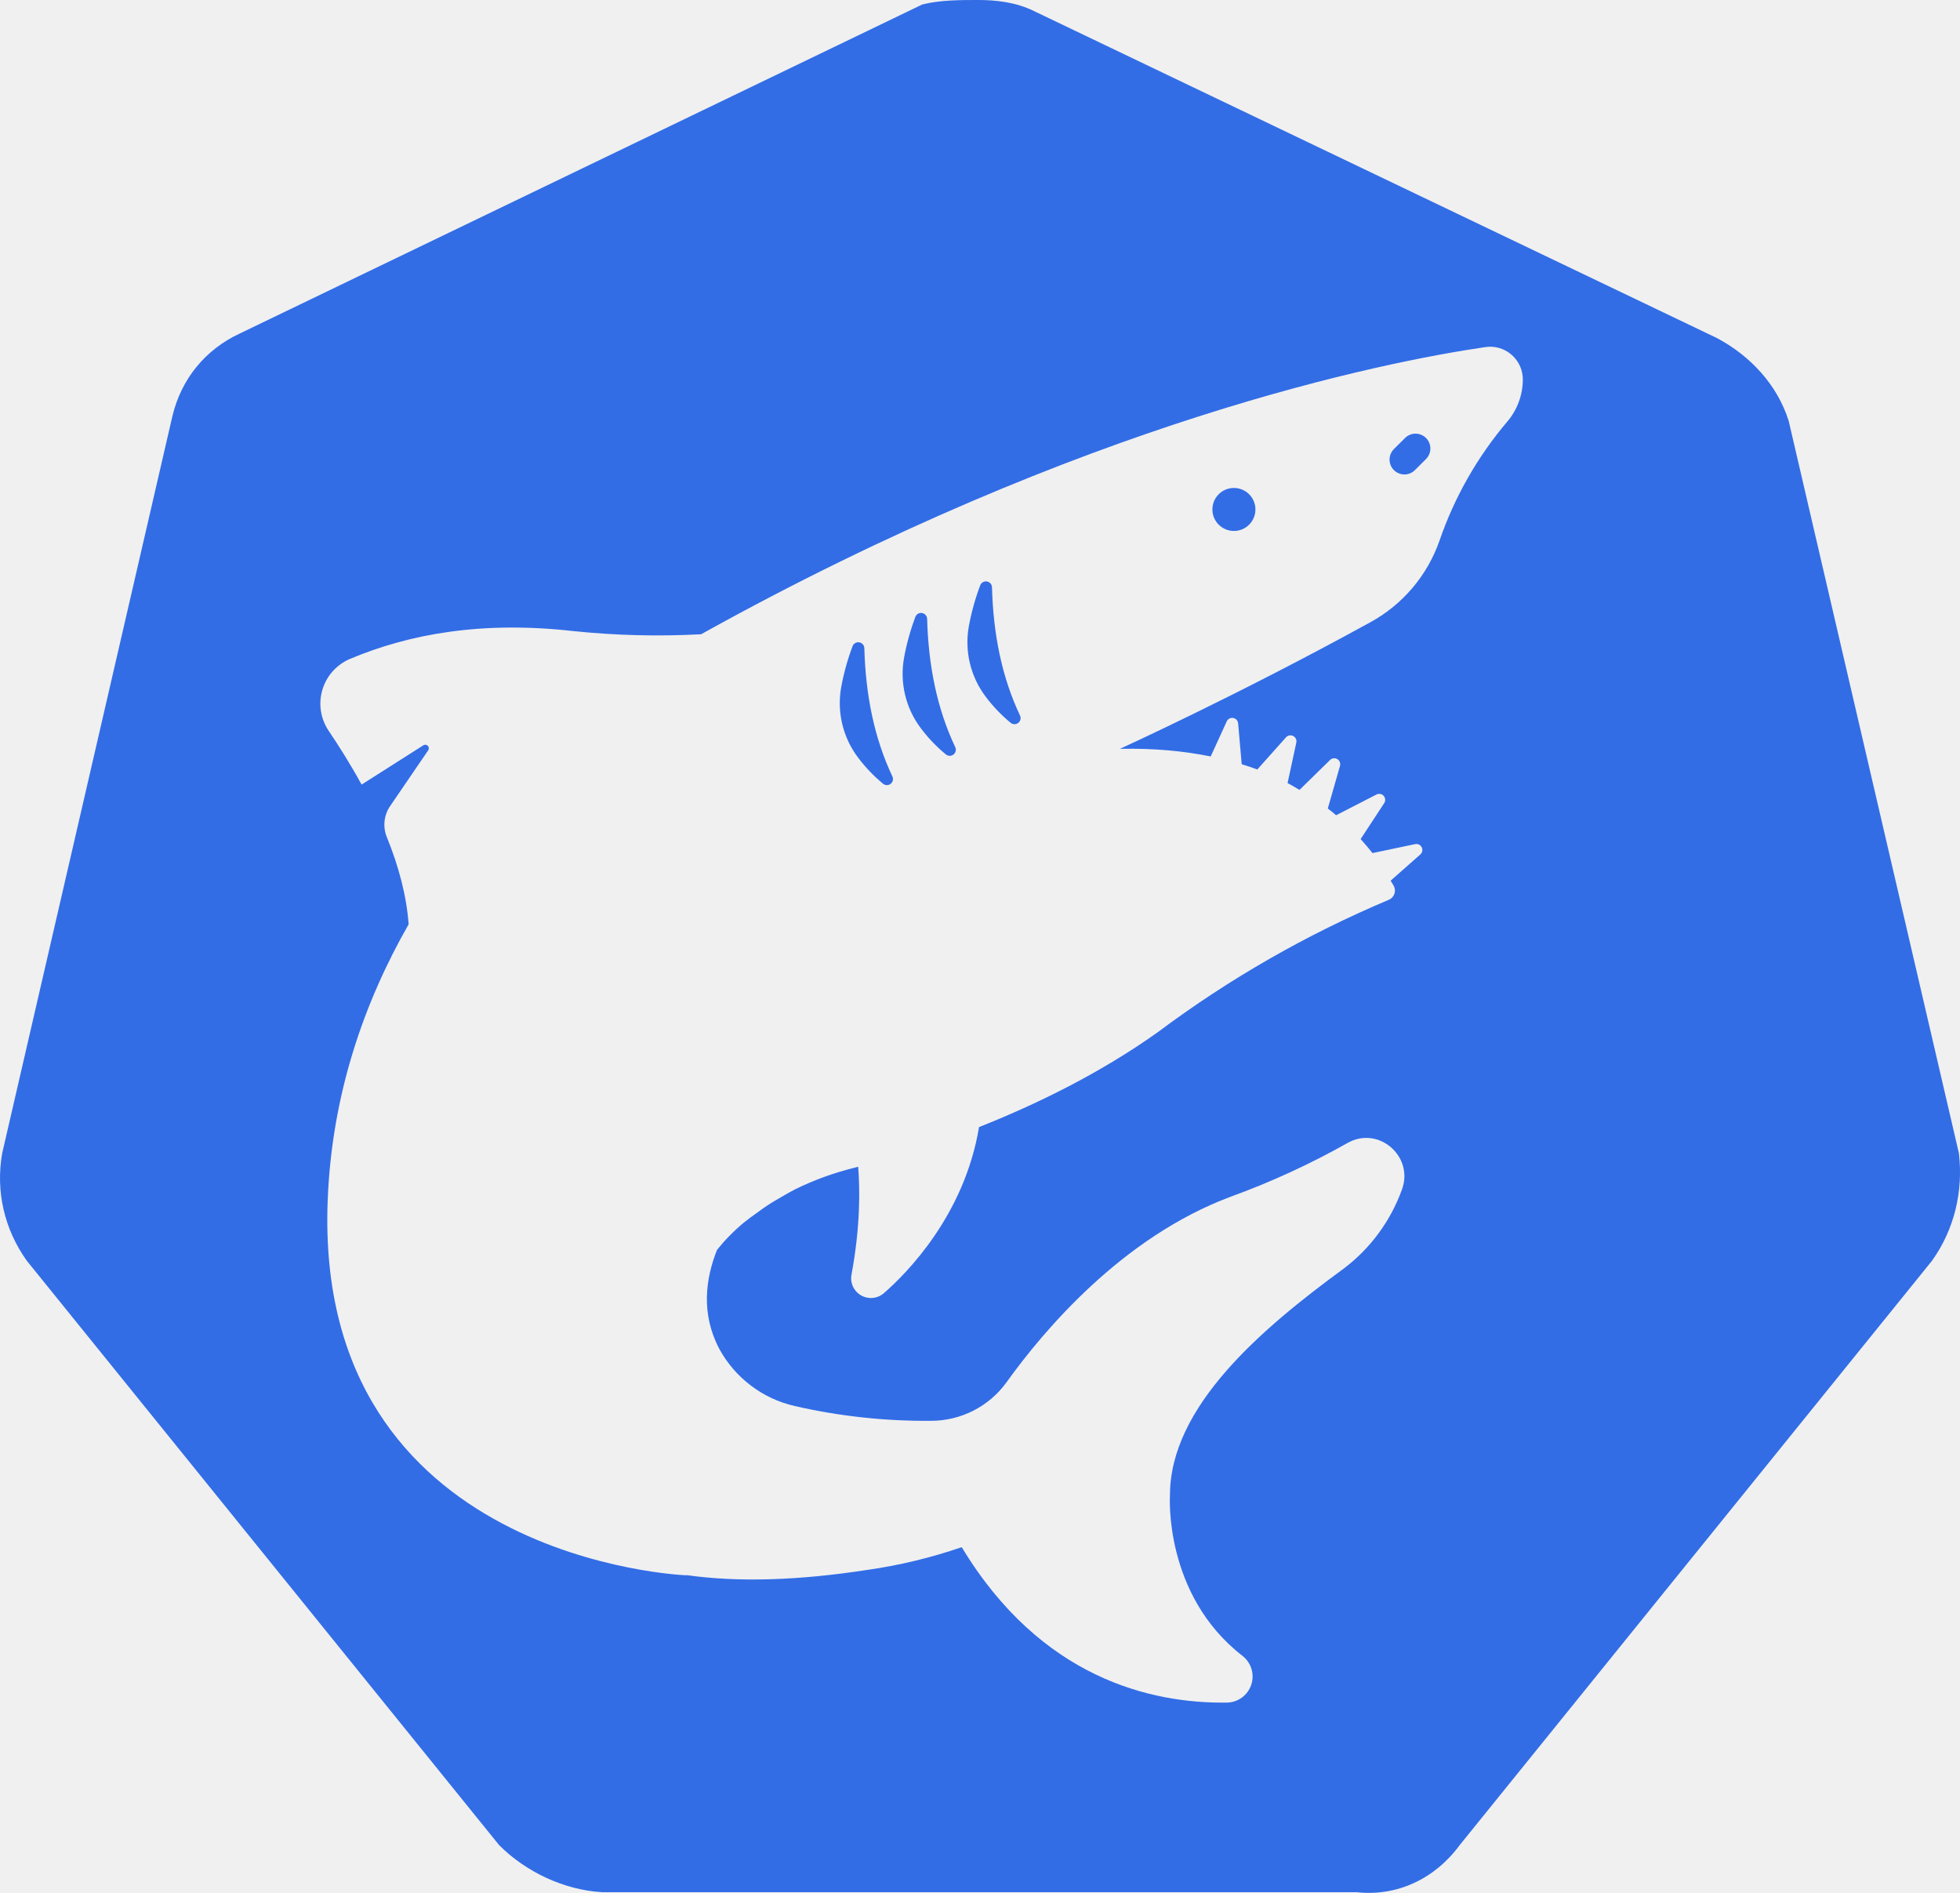
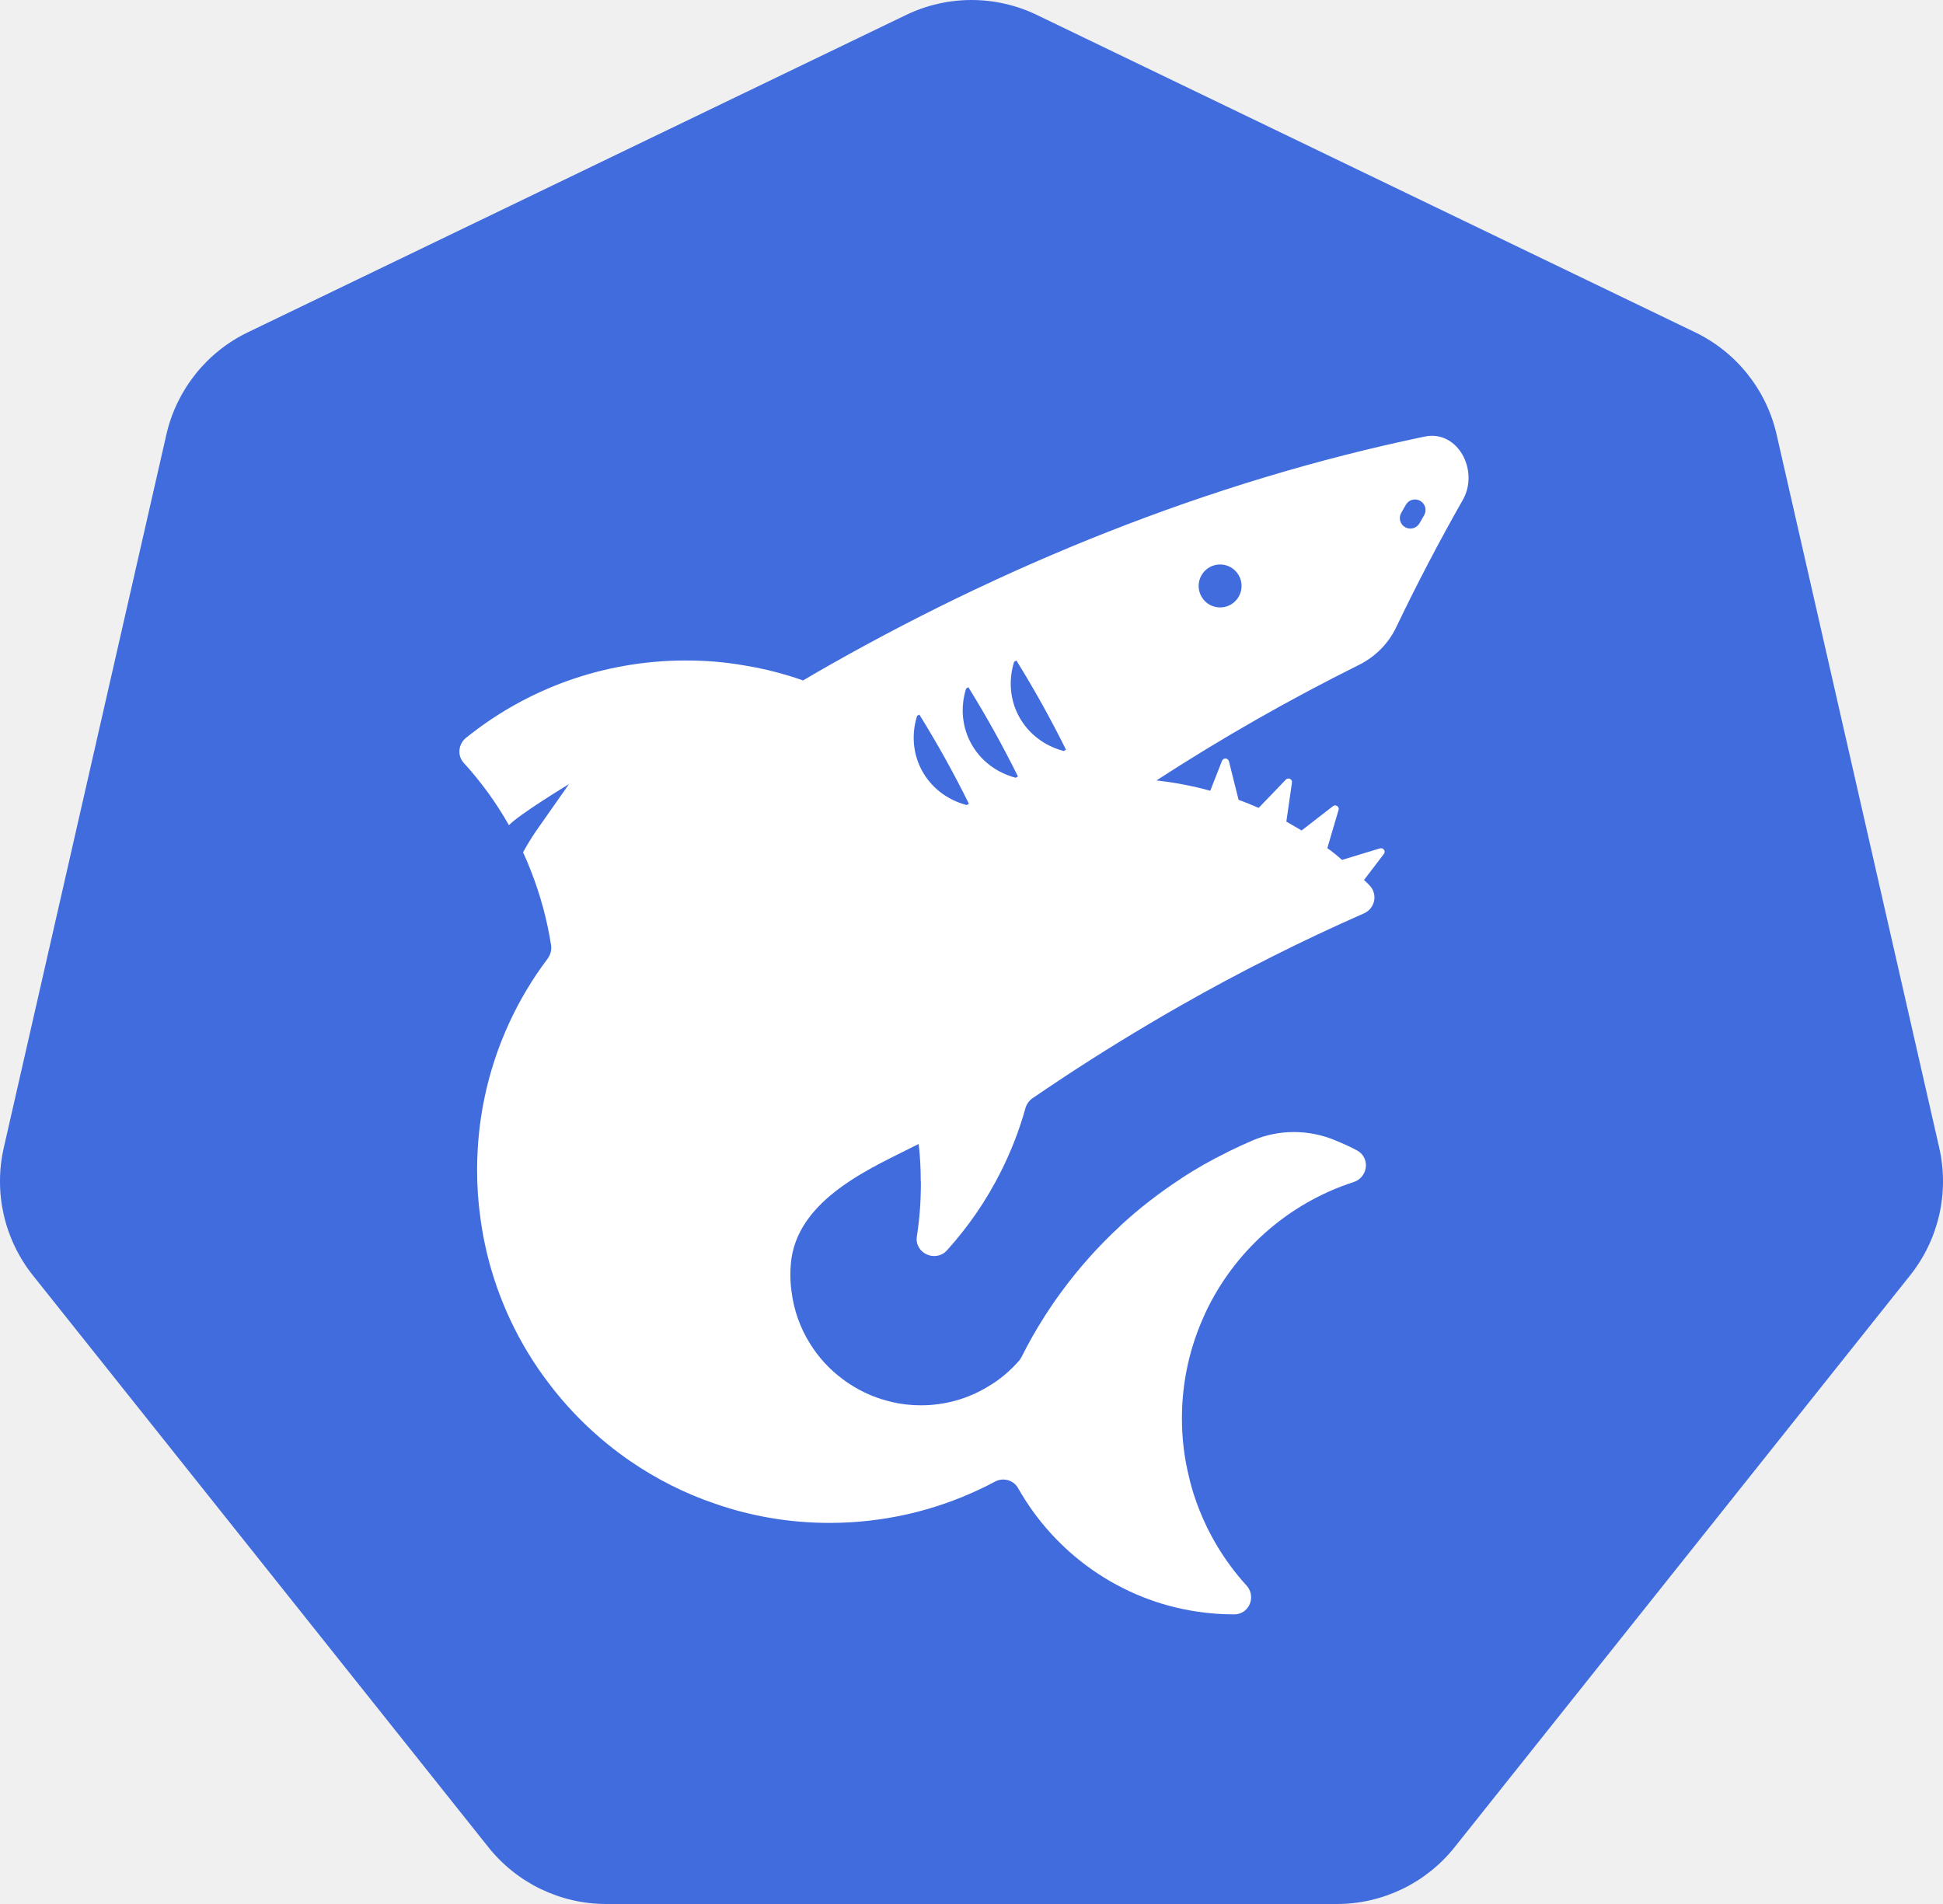
- <svg xmlns="http://www.w3.org/2000/svg" version="1.1" id="Layer_1" x="0px" y="0px" viewBox="0 0 87.547 84.53" xml:space="preserve" width="87.547" height="84.53">
-   <defs id="defs27" />
-   <style type="text/css" id="style2">
- 	.st0{fill:#326DE6;}
- 	.st1{fill:#FFFFFF;}
- 	.st2{fill:#326DE5;}
- </style>
-   <g id="Layer_2" transform="translate(0.09743584)">
-     <g id="Layer_1-2">
-       <path style="fill:#326de6" d="M 43.697 0 C 42.897 0 41.997 -0.001 41.197 0.199 L 10.697 14.9 C 9.197 15.6 8.097 16.9 7.697 18.6 L 0.098 51.5 C -0.202 53.2 0.197 54.901 1.197 56.301 L 22.297 82.4 C 23.497 83.6 25.196 84.4 26.896 84.5 L 60.598 84.5 C 62.398 84.7 64.097 83.9 65.197 82.4 L 86.297 56.301 C 87.297 54.901 87.698 53.2 87.498 51.5 L 79.896 18.801 C 79.396 17.201 78.197 15.9 76.697 15.1 L 46.197 0.5 C 45.397 0.1 44.497 0 43.697 0 z M 66.516 15.484 A 1.462 1.462 0 0 1 68.02 16.947 A 2.913 2.913 0 0 1 67.322 18.832 A 16.524 16.524 0 0 0 64.301 24.135 A 6.65 6.65 0 0 1 61.211 27.787 C 55.293 31.042 50.023 33.441 50.023 33.441 C 51.548 33.408 52.888 33.54 54.078 33.781 L 54.795 32.213 A 0.267 0.267 0 0 1 55.303 32.299 L 55.463 34.127 C 55.704 34.201 55.934 34.28 56.16 34.363 L 57.441 32.928 A 0.267 0.267 0 0 1 57.902 33.162 L 57.512 34.971 C 57.702 35.067 57.868 35.174 58.045 35.275 L 59.41 33.938 A 0.267 0.267 0 0 1 59.854 34.201 L 59.309 36.104 C 59.44 36.204 59.558 36.305 59.68 36.406 L 61.484 35.48 A 0.267 0.267 0 0 1 61.828 35.865 L 60.775 37.471 C 60.969 37.685 61.146 37.894 61.305 38.096 L 63.213 37.695 A 0.267 0.267 0 0 1 63.443 38.156 L 62.115 39.328 C 62.156 39.402 62.231 39.511 62.262 39.574 A 0.446 0.446 0 0 1 62.029 40.184 A 48.93 48.93 0 0 0 51.715 46.094 C 49.086 47.966 46.208 49.351 43.73 50.332 C 43.076 54.285 40.474 56.886 39.479 57.75 A 0.88 0.88 0 0 1 38.635 57.924 A 0.88 0.88 0 0 1 38.033 56.926 C 38.437 54.751 38.409 53.112 38.332 52.102 C 38.291 52.112 38.202 52.139 38.164 52.148 A 13.074 13.074 0 0 0 35.508 53.115 A 11.896 11.896 0 0 0 34.857 53.48 A 11.839 11.839 0 0 0 34.33 53.795 A 11.896 11.896 0 0 0 33.838 54.141 A 11.839 11.839 0 0 0 33.229 54.594 C 32.992 54.79 32.769 54.998 32.559 55.213 C 32.369 55.407 32.195 55.609 32.027 55.816 C 31.509 57.118 31.307 58.672 32.125 60.229 A 5.138 5.138 0 0 0 35.498 62.789 A 26.203 26.203 0 0 0 41.576 63.449 A 4.158 4.158 0 0 0 44.961 61.725 C 46.624 59.406 50.13 55.253 54.955 53.447 A 34.752 34.752 0 0 0 60.174 51.051 C 61.57 50.243 63.193 51.655 62.607 53.158 A 7.702 7.702 0 0 1 60.02 56.652 C 56.332 59.349 52.258 62.817 52.258 66.779 C 52.258 66.779 51.966 71.211 55.502 73.949 A 1.166 1.166 0 0 1 54.793 76.033 C 51.437 76.076 46.506 74.963 42.957 69.092 A 22.909 22.909 0 0 1 38.742 70.107 L 38.738 70.107 C 35.664 70.582 32.957 70.666 30.652 70.338 L 30.656 70.348 C 30.656 70.348 14.042 69.733 14.635 53.652 C 14.812 48.858 16.281 44.725 18.252 41.277 C 18.16 39.987 17.797 38.656 17.281 37.389 A 1.47 1.47 0 0 1 17.422 36.002 L 19.127 33.506 A 0.159 0.159 0 0 0 18.912 33.281 L 16.152 35.037 C 15.659 34.138 15.146 33.324 14.689 32.648 A 2.17 2.17 0 0 1 15.625 29.428 C 18.292 28.307 21.524 27.723 25.607 28.182 A 36.481 36.481 0 0 0 31.316 28.324 C 48.431 18.814 61.805 16.164 66.346 15.5 A 1.462 1.462 0 0 1 66.516 15.484 z M 63.24 19.365 A 0.664 0.664 0 0 0 62.76 19.559 L 62.262 20.053 A 0.664 0.664 0 0 0 62.73 21.188 A 0.662 0.662 0 0 0 63.199 20.994 L 63.695 20.5 A 0.664 0.664 0 0 0 63.24 19.365 z M 55.115 21.791 A 0.96 0.96 0 0 0 54.154 22.75 A 0.96 0.96 0 0 0 55.115 23.711 A 0.96 0.96 0 0 0 56.076 22.75 A 0.96 0.96 0 0 0 55.115 21.791 z M 44.02 25.963 A 0.271 0.271 0 0 0 43.783 26.139 A 10.6 10.6 0 0 0 43.273 27.977 A 4.031 4.031 0 0 0 44.033 31.119 A 6.867 6.867 0 0 0 45.146 32.281 A 0.272 0.272 0 0 0 45.564 31.959 C 44.75 30.244 44.365 28.318 44.309 26.225 A 0.271 0.271 0 0 0 44.02 25.963 z M 41.123 27.373 A 0.271 0.271 0 0 0 40.887 27.547 A 10.6 10.6 0 0 0 40.379 29.387 A 4.031 4.031 0 0 0 41.137 32.529 A 6.845 6.845 0 0 0 42.25 33.691 A 0.272 0.272 0 0 0 42.67 33.369 C 41.856 31.655 41.468 29.726 41.412 27.633 A 0.271 0.271 0 0 0 41.123 27.373 z M 38.318 28.682 A 0.271 0.271 0 0 0 38.082 28.855 A 10.6 10.6 0 0 0 37.572 30.695 A 4.031 4.031 0 0 0 38.332 33.838 A 6.845 6.845 0 0 0 39.445 35 A 0.272 0.272 0 0 0 39.766 35.016 C 39.768 35.014 39.771 35.012 39.773 35.01 A 0.272 0.272 0 0 0 39.863 34.678 C 39.049 32.963 38.664 31.034 38.607 28.941 A 0.271 0.271 0 0 0 38.318 28.682 z " transform="translate(-0.09743584)" id="path6" />
-     </g>
-   </g>
+ <svg xmlns="http://www.w3.org/2000/svg" width="100" height="98" viewBox="0 0 100 98" fill="none">
+   <path d="M46.636 0.769C48.762 -0.256 51.238 -0.256 53.364 0.769L87.244 17.104C89.369 18.129 90.913 20.067 91.438 22.37L99.806 59.076C100.331 61.379 99.78 63.795 98.309 65.642L74.863 95.078C73.392 96.924 71.161 98 68.802 98H31.198C28.839 98 26.608 96.924 25.137 95.078L1.691 65.642C0.22 63.795 -0.331 61.379 0.194 59.076L8.562 22.37C9.087 20.067 10.631 18.129 12.756 17.104L46.636 0.769Z" fill="#416CDE" />
+   <path d="M73.323 22.471C62.185 24.785 51.459 29.166 41.9 34.688C41.712 34.796 41.517 34.91 41.329 35.024C41.1 34.937 40.859 34.863 40.623 34.789C39.858 34.554 39.078 34.372 38.272 34.244C37.305 34.076 36.318 33.995 35.303 33.995C31.024 33.995 27.088 35.475 23.984 37.977C23.588 38.293 23.521 38.892 23.87 39.268C24.757 40.243 25.543 41.32 26.194 42.476C26.658 41.959 29.13 40.452 29.284 40.358L27.558 42.819C27.329 43.162 27.114 43.512 26.92 43.869C27.067 44.185 27.202 44.508 27.329 44.837C27.806 46.048 28.156 47.332 28.364 48.657C28.398 48.899 28.33 49.142 28.189 49.337C26.611 51.428 25.482 53.87 24.931 56.526C24.683 57.724 24.555 58.961 24.555 60.225C24.555 61.053 24.609 61.873 24.723 62.674C24.965 64.516 25.489 66.265 26.241 67.886C26.805 69.097 27.497 70.233 28.303 71.276C29.459 72.789 30.849 74.107 32.415 75.19C33.765 76.118 35.243 76.871 36.821 77.403C38.662 78.042 40.637 78.385 42.693 78.385C45.44 78.385 48.04 77.773 50.377 76.676C50.659 76.549 50.935 76.407 51.21 76.259C51.633 76.031 52.164 76.179 52.399 76.596C54.294 79.952 57.659 82.366 61.616 82.951C62.24 83.046 62.872 83.093 63.517 83.093C64.041 83.093 64.39 82.669 64.39 82.212C64.39 82.003 64.316 81.781 64.148 81.6C62.986 80.322 62.079 78.802 61.508 77.12C61.381 76.75 61.273 76.374 61.186 75.984C60.951 75.029 60.83 74.033 60.83 73.004C60.83 71.087 61.253 69.278 62.005 67.65V67.644C63.483 64.436 66.264 61.941 69.663 60.844C70.395 60.609 70.537 59.62 69.871 59.23C69.556 59.055 69.126 58.86 68.683 58.678C67.332 58.127 65.821 58.127 64.484 58.692C64.034 58.887 63.591 59.089 63.154 59.304V59.311C62.341 59.708 61.562 60.151 60.816 60.636V60.642C59.688 61.376 58.626 62.196 57.646 63.104C57.646 63.104 57.646 63.111 57.639 63.111V63.117C56.531 64.14 55.523 65.27 54.63 66.487C54.327 66.897 54.038 67.321 53.756 67.758V67.765C53.326 68.431 52.937 69.124 52.581 69.836C52.547 69.91 52.5 69.971 52.453 70.031C51.976 70.576 51.425 71.04 50.8 71.397C49.806 71.995 48.637 72.332 47.395 72.332C46.871 72.332 46.36 72.271 45.87 72.157L45.863 72.15C45.212 72.002 44.6 71.753 44.036 71.424C43.794 71.289 43.566 71.134 43.344 70.966C42.686 70.475 42.121 69.857 41.685 69.15C41.188 68.357 40.859 67.449 40.738 66.48C40.697 66.191 40.677 65.902 40.677 65.606C40.677 65.438 40.684 65.276 40.697 65.115V65.108C40.946 61.665 45.023 60.044 47.281 58.88C47.354 59.499 47.388 60.124 47.388 60.764V60.77C47.395 60.817 47.395 60.851 47.395 60.898C47.395 61.833 47.328 62.748 47.187 63.642C47.059 64.503 48.147 65.001 48.738 64.355C49.833 63.144 50.774 61.779 51.513 60.299C52.036 59.264 52.46 58.174 52.776 57.038C52.836 56.836 52.957 56.654 53.132 56.533C55.106 55.181 57.128 53.89 59.191 52.672C59.721 52.356 60.252 52.047 60.789 51.744C62.321 50.87 63.88 50.036 65.465 49.242C67.023 48.456 68.602 47.716 70.201 47.01C70.772 46.761 70.919 46.021 70.49 45.577C70.395 45.476 70.301 45.375 70.201 45.294L71.222 43.956C71.336 43.815 71.195 43.613 71.02 43.667L69.072 44.259H69.065C68.824 44.037 68.575 43.842 68.313 43.653L68.891 41.69C68.945 41.521 68.743 41.38 68.602 41.495L66.99 42.745C66.728 42.591 66.466 42.436 66.204 42.288L66.493 40.284C66.519 40.102 66.305 39.995 66.177 40.129L64.78 41.582C64.437 41.434 64.094 41.293 63.745 41.165L63.248 39.181C63.201 39.006 62.959 38.992 62.892 39.161L62.288 40.701C61.394 40.452 60.467 40.277 59.52 40.169C62.865 37.997 66.345 36.013 69.939 34.224C70.778 33.807 71.457 33.128 71.86 32.28C72.928 30.054 74.07 27.868 75.286 25.73C76.146 24.216 75.023 22.115 73.323 22.471ZM49.751 41.436C47.706 40.9 46.567 38.87 47.199 36.846C47.199 36.846 47.316 36.78 47.316 36.78C48.24 38.269 49.09 39.8 49.868 41.371C49.868 41.371 49.751 41.436 49.751 41.436ZM52.274 40.031C50.23 39.494 49.09 37.464 49.722 35.44C49.722 35.44 49.84 35.374 49.84 35.374C50.764 36.864 51.614 38.395 52.391 39.965C52.391 39.965 52.274 40.031 52.274 40.031ZM54.745 38.654C52.701 38.117 51.561 36.087 52.194 34.063C52.194 34.063 52.311 33.998 52.311 33.998C53.235 35.487 54.085 37.018 54.863 38.588C54.863 38.588 54.745 38.654 54.745 38.654ZM62.795 31.265C62.185 31.265 61.691 30.77 61.691 30.159C61.691 29.549 62.185 29.054 62.795 29.054C63.405 29.054 63.899 29.549 63.899 30.159C63.899 30.77 63.405 31.265 62.795 31.265ZM73.296 26.52L73.056 26.936C72.906 27.196 72.575 27.285 72.316 27.135C72.057 26.985 71.968 26.654 72.118 26.394L72.358 25.978C72.507 25.719 72.838 25.63 73.097 25.78C73.356 25.929 73.445 26.261 73.296 26.52Z" fill="white" />
</svg>
